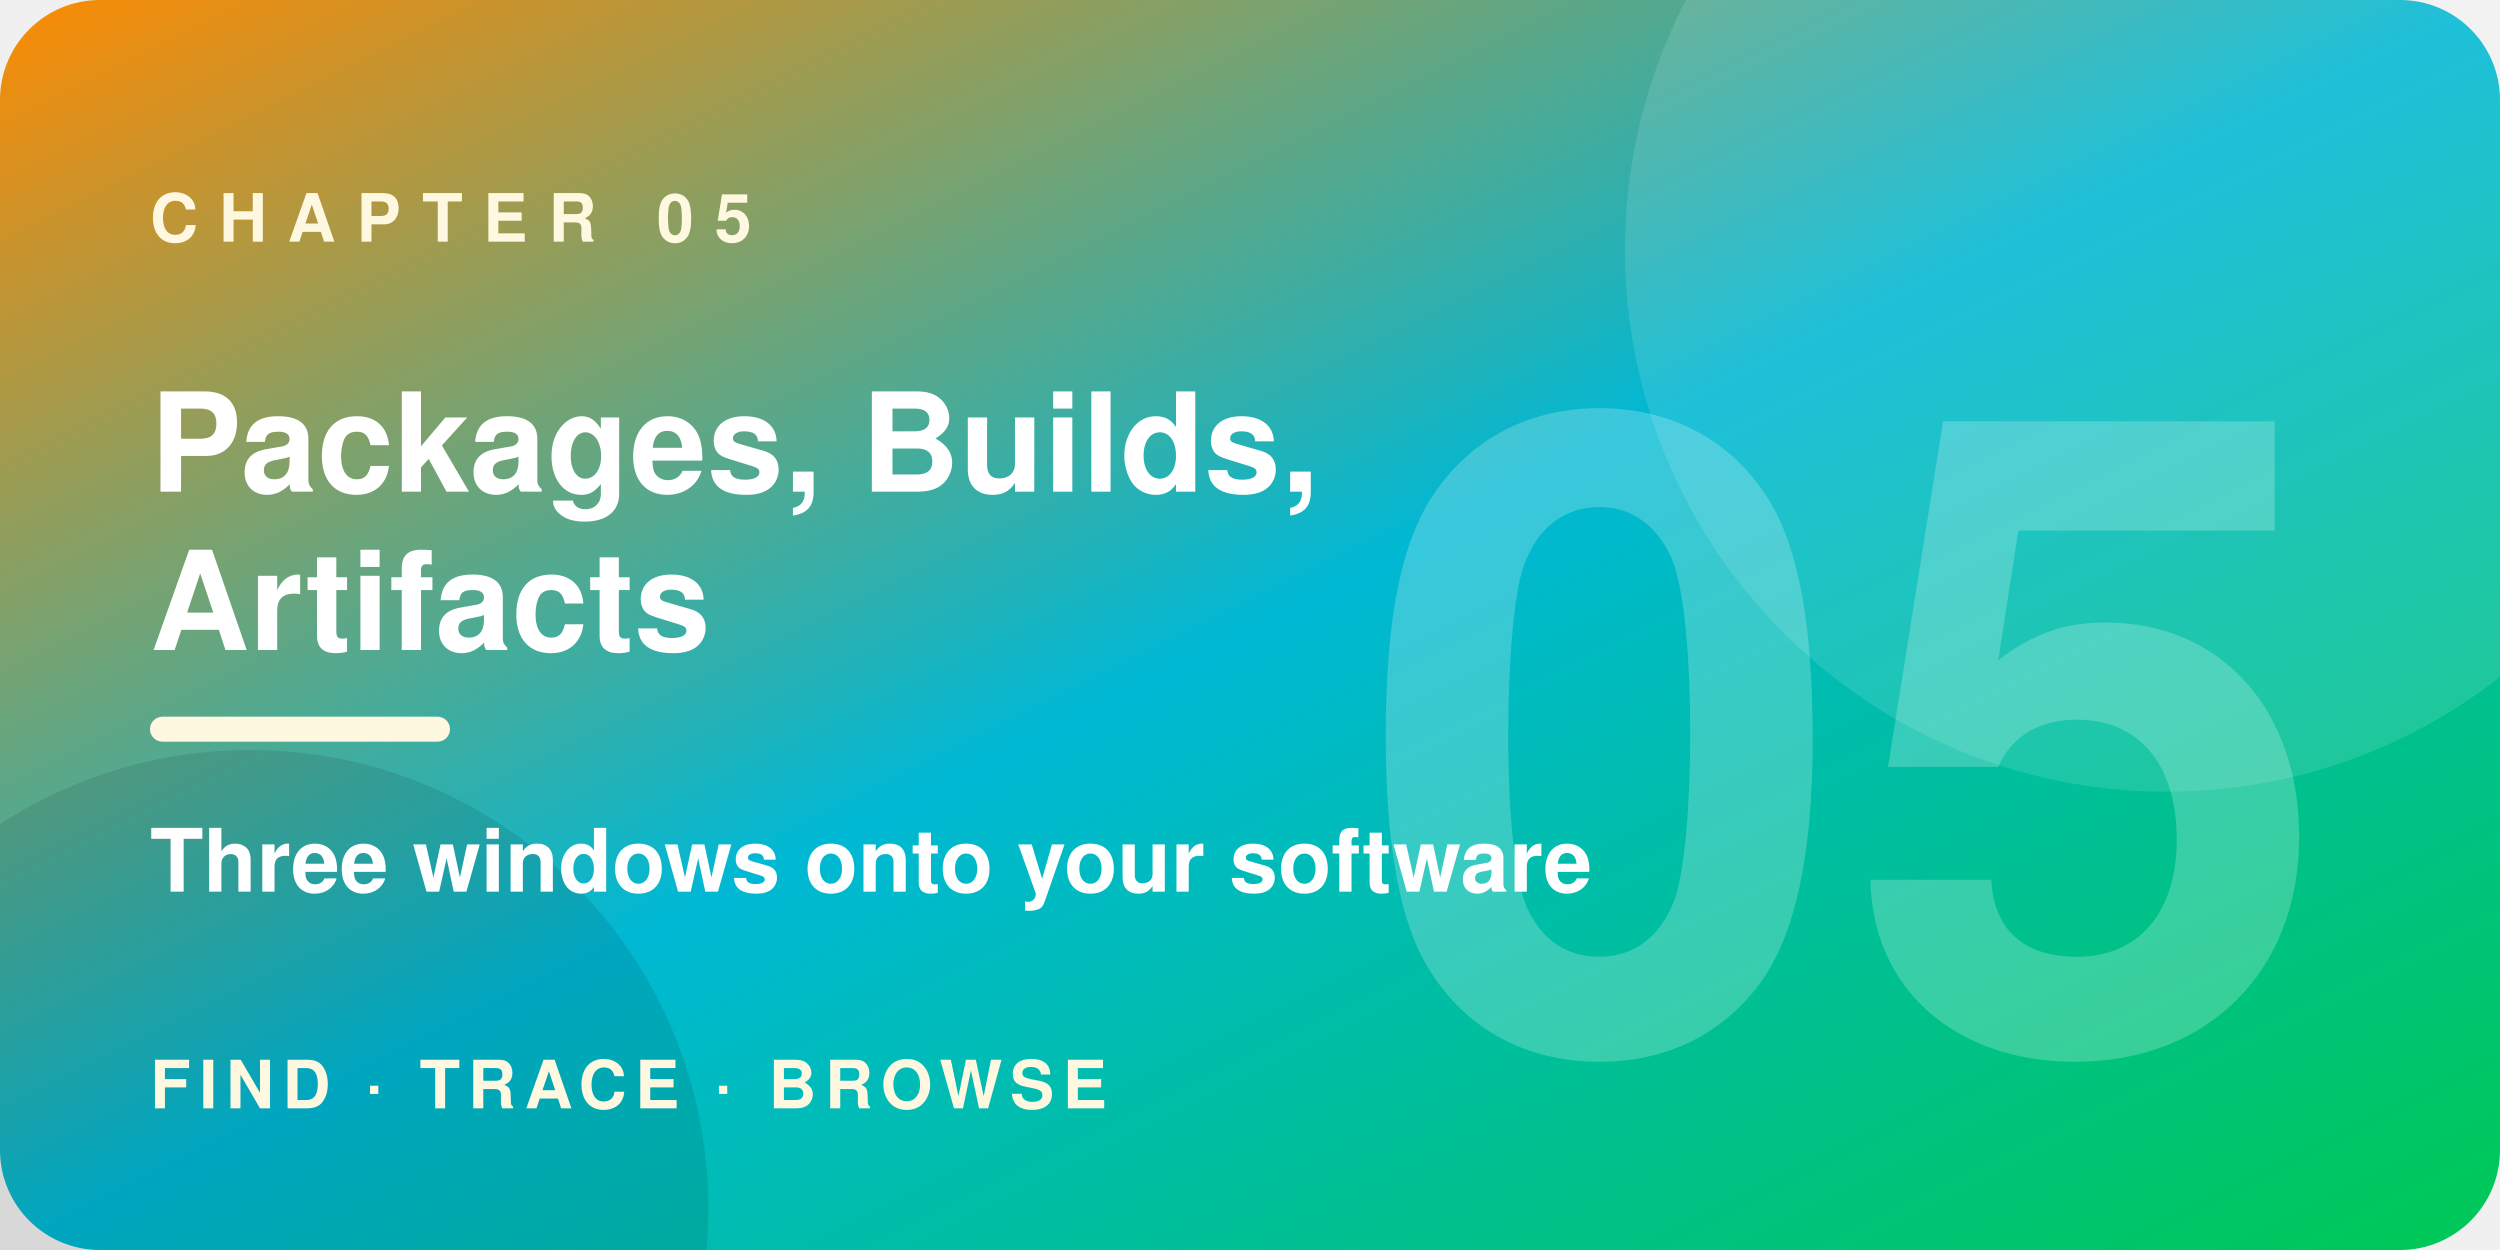
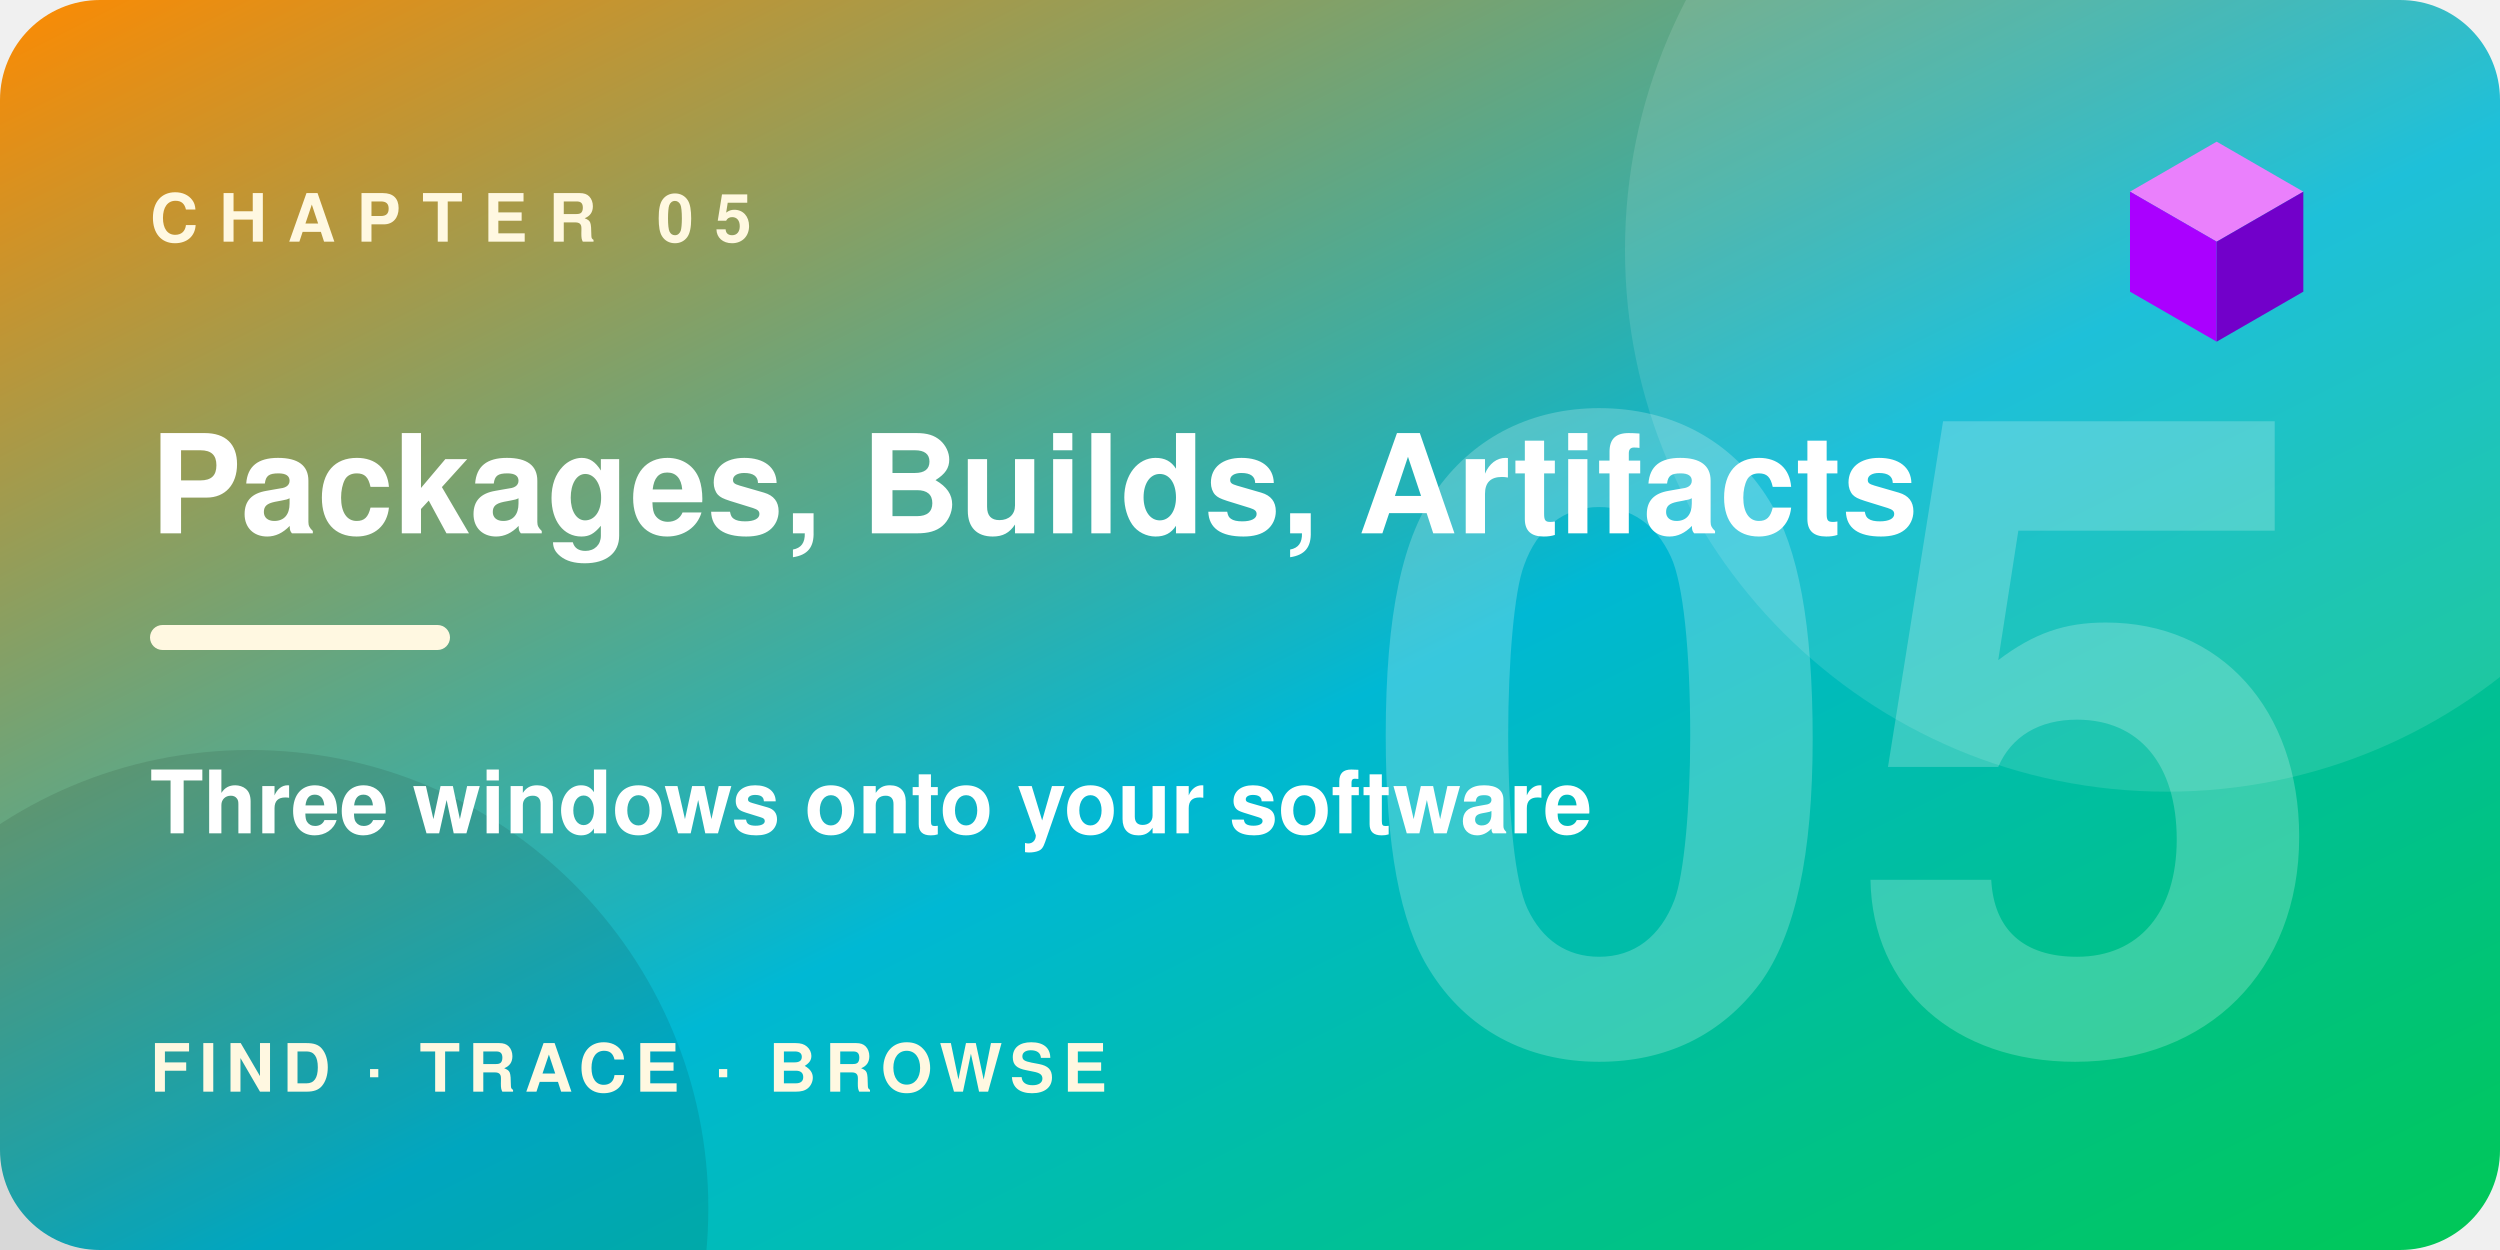
- <svg xmlns="http://www.w3.org/2000/svg" viewBox="0 0 600 300" width="600" height="300" role="img" aria-label="Chapter 05: Packages, Builds and Artifacts. Three windows onto your software.">
+ <svg xmlns="http://www.w3.org/2000/svg" viewBox="0 0 600 300" width="600" height="300" role="img" aria-label="Chapter 05: Packages, Builds, Artifacts. Three windows onto your software.">
  <defs>
    <linearGradient id="g" x1="0" y1="0" x2="1" y2="1">
      <stop offset="0" stop-color="#FF8A00" />
-       <stop offset=".5" stop-color="#00B8D4" />
+       <stop offset=".55" stop-color="#00B8D4" />
      <stop offset="1" stop-color="#00C853" />
    </linearGradient>
  </defs>
  <rect width="600" height="300" rx="24" fill="url(#g)" />
  <circle cx="520" cy="60" r="130" fill="#FFFFFF" opacity=".12" />
  <circle cx="60" cy="290" r="110" fill="#000000" opacity=".10" />
  <text x="560" y="250" text-anchor="end" font-family="Segoe UI, Helvetica Neue, Helvetica, Arial, sans-serif" font-size="210" font-weight="900" fill="#FFFFFF" opacity=".22">05</text>
+   <polygon points="532,34 552.8,46.0 532,58 511.2,46.0" fill="#EA80FC" />
+   <polygon points="511.2,46.0 532,58 532,82 511.2,70.0" fill="#AA00FF" />
+   <polygon points="552.8,46.0 532,58 532,82 552.8,70.0" fill="#7200CA" />
  <text x="36" y="58" font-family="Segoe UI, Helvetica Neue, Helvetica, Arial, sans-serif" font-size="16" font-weight="800" letter-spacing="5" fill="#FFF8E1">CHAPTER 05</text>
-   <text x="36" y="118" font-family="Segoe UI, Helvetica Neue, Helvetica, Arial, sans-serif" font-size="33" font-weight="900" fill="#FFFFFF">Packages, Builds,</text>
-   <text x="36" y="156" font-family="Segoe UI, Helvetica Neue, Helvetica, Arial, sans-serif" font-size="33" font-weight="900" fill="#FFFFFF">Artifacts</text>
-   <rect x="36" y="172" width="72" height="6" rx="3" fill="#FFF8E1" />
-   <text x="36" y="214" font-family="Segoe UI, Helvetica Neue, Helvetica, Arial, sans-serif" font-size="21" font-weight="600" fill="#FFFFFF">Three windows onto your software</text>
-   <text x="36" y="266" font-family="Segoe UI, Helvetica Neue, Helvetica, Arial, sans-serif" font-size="16" font-weight="700" letter-spacing="2" fill="#FFF8E1">FIND  ·  TRACE  ·  BROWSE</text>
+   <text x="36" y="128" font-family="Segoe UI, Helvetica Neue, Helvetica, Arial, sans-serif" font-size="33" font-weight="900" fill="#FFFFFF">Packages, Builds, Artifacts</text>
+   <rect x="36" y="150" width="72" height="6" rx="3" fill="#FFF8E1" />
+   <text x="36" y="200" font-family="Segoe UI, Helvetica Neue, Helvetica, Arial, sans-serif" font-size="21" font-weight="600" fill="#FFFFFF">Three windows onto your software</text>
+   <text x="36" y="262" font-family="Segoe UI, Helvetica Neue, Helvetica, Arial, sans-serif" font-size="16" font-weight="700" letter-spacing="2" fill="#FFF8E1">FIND  ·  TRACE  ·  BROWSE</text>
</svg>
